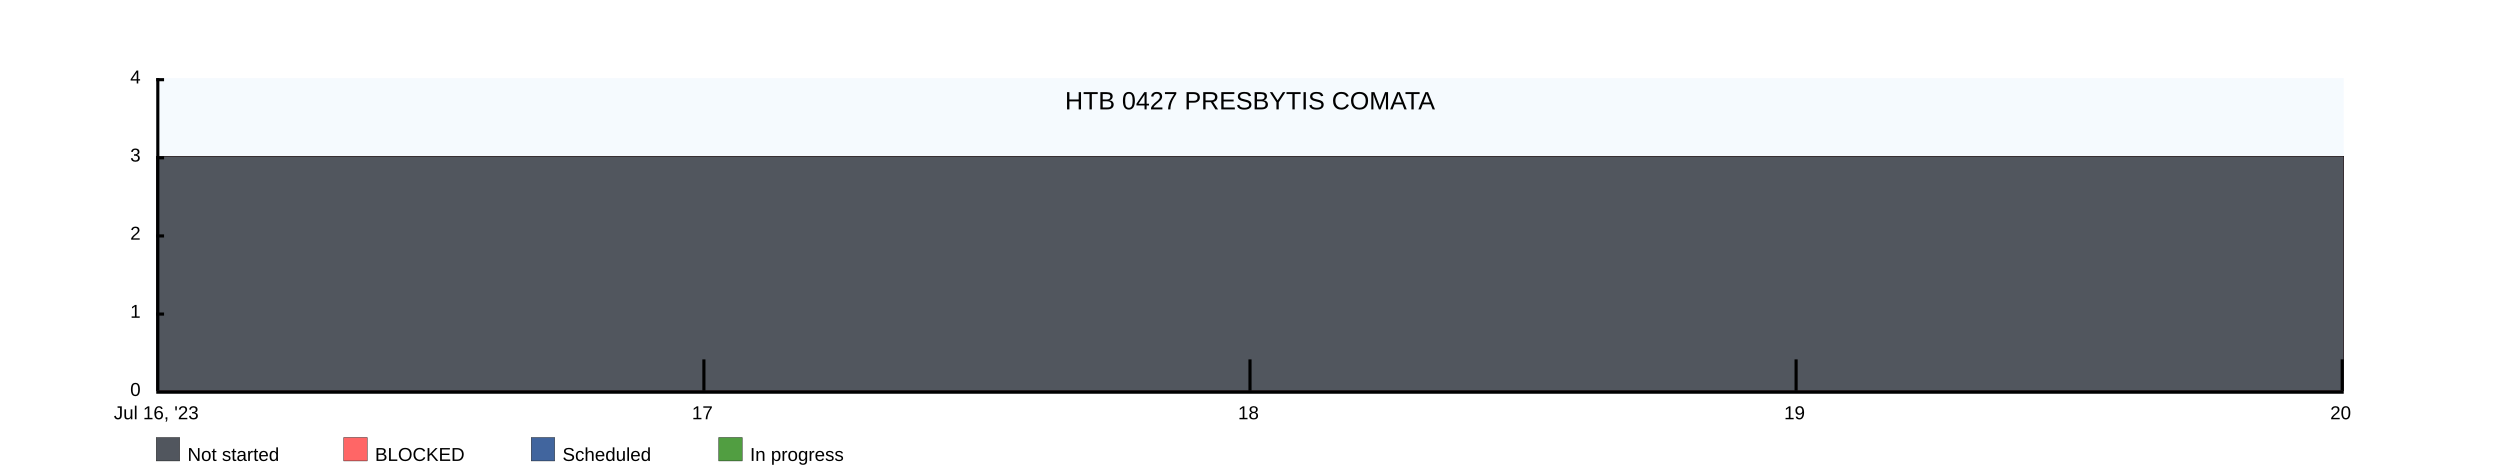
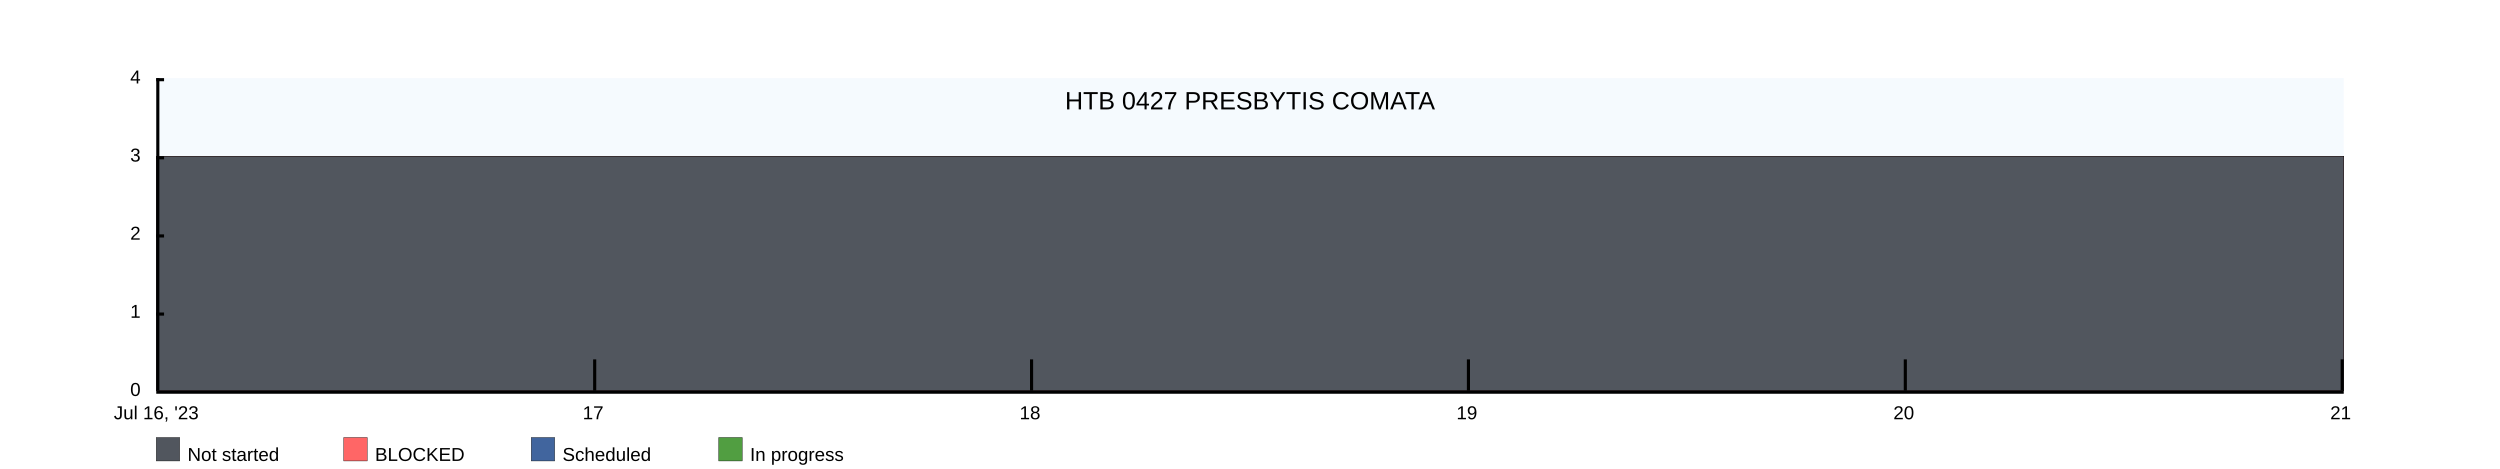
<svg xmlns="http://www.w3.org/2000/svg" width="1600" height="300">
  <rect x="100" y="50" width="1400" height="200" fill="rgba(221, 239, 250, .3)" />
  <clipPath id="theGraph">
    <rect x="100" y="50" width="1400" height="200" fill="black" />
  </clipPath>
  <rect x="100" y="280" width="15" height="15" fill="#51565E" stroke="black" stroke-width="0.25" />
  <text x="120" y="295" font-family="Arial" font-size="12" fill="black">Not started</text>
  <rect x="220" y="280" width="15" height="15" fill="#FF6666" stroke="black" stroke-width="0.25" />
  <text x="240" y="295" font-family="Arial" font-size="12" fill="black">BLOCKED</text>
  <rect x="340" y="280" width="15" height="15" fill="#41659E" stroke="black" stroke-width="0.25" />
  <text x="360" y="295" font-family="Arial" font-size="12" fill="black">Scheduled</text>
  <rect x="460" y="280" width="15" height="15" fill="#519E41" stroke="black" stroke-width="0.25" />
  <text x="480" y="295" font-family="Arial" font-size="12" fill="black">In progress</text>
-   <path d="M 100 100 M 100 100 C 100 100 450 100 450 100 C 450 100 800 100 800 100 C 800 100 1150 100 1150 100 C 1150 100 1500 100 1500 100 C 1500 100 1500 250 1500 250 C 1500 250 100 250 100 250 Z" fill="#519E41" stroke="black" stroke-width="0.25" />
-   <path d="M 100 100 M 100 100 C 100 100 450 100 450 100 C 450 100 800 100 800 100 C 800 100 1150 100 1150 100 C 1150 100 1500 100 1500 100 C 1500 100 1500 250 1500 250 C 1500 250 100 250 100 250 Z" fill="#41659E" stroke="black" stroke-width="0.25" />
-   <path d="M 100 100 M 100 100 C 100 100 450 100 450 100 C 450 100 800 100 800 100 C 800 100 1150 100 1150 100 C 1150 100 1500 100 1500 100 C 1500 100 1500 250 1500 250 C 1500 250 100 250 100 250 Z" fill="#FF6666" stroke="black" stroke-width="0.25" />
-   <path d="M 100 100 M 100 100 C 100 100 450 100 450 100 C 450 100 800 100 800 100 C 800 100 1150 100 1150 100 C 1150 100 1500 100 1500 100 C 1500 100 1500 250 1500 250 C 1500 250 100 250 100 250 Z" fill="#51565E" stroke="black" stroke-width="0.25" />
+   <path d="M 100 100 M 100 100 C 100 100 380 100 380 100 C 380 100 660 100 660 100 C 660 100 940 100 940 100 C 940 100 1220 100 1220 100 C 1220 100 1500 100 1500 100 C 1500 100 1500 250 1500 250 C 1500 250 100 250 100 250 Z" fill="#519E41" stroke="black" stroke-width="0.25" />
+   <path d="M 100 100 M 100 100 C 100 100 380 100 380 100 C 380 100 660 100 660 100 C 660 100 940 100 940 100 C 940 100 1220 100 1220 100 C 1220 100 1500 100 1500 100 C 1500 100 1500 250 1500 250 C 1500 250 100 250 100 250 Z" fill="#41659E" stroke="black" stroke-width="0.25" />
+   <path d="M 100 100 M 100 100 C 100 100 380 100 380 100 C 380 100 660 100 660 100 C 660 100 940 100 940 100 C 940 100 1220 100 1220 100 C 1220 100 1500 100 1500 100 C 1500 100 1500 250 1500 250 C 1500 250 100 250 100 250 Z" fill="#FF6666" stroke="black" stroke-width="0.25" />
+   <path d="M 100 100 M 100 100 C 100 100 380 100 380 100 C 380 100 660 100 660 100 C 660 100 940 100 940 100 C 940 100 1220 100 1220 100 C 1220 100 1500 100 1500 100 C 1500 100 1500 250 1500 250 C 1500 250 100 250 100 250 Z" fill="#51565E" stroke="black" stroke-width="0.25" />
  <text x="800" y="70" font-family="Arial" font-size="16" fill="black" text-anchor="middle" alignment-baseline="middle">HTB 0427 PRESBYTIS COMATA</text>
  <rect x="100" y="250" width="1400" height="2" fill="black" />
  <rect x="100" y="50" width="5" height="2" fill="black" />
  <rect x="100" y="100" width="5" height="2" fill="black" />
  <rect x="100" y="150" width="5" height="2" fill="black" />
  <rect x="100" y="200" width="5" height="2" fill="black" />
  <text x="90" y="50" font-family="Arial" font-size="12" fill="black" text-anchor="end" dominant-baseline="middle">4</text>
  <text x="90" y="100" font-family="Arial" font-size="12" fill="black" text-anchor="end" dominant-baseline="middle">3</text>
  <text x="90" y="150" font-family="Arial" font-size="12" fill="black" text-anchor="end" dominant-baseline="middle">2</text>
  <text x="90" y="200" font-family="Arial" font-size="12" fill="black" text-anchor="end" dominant-baseline="middle">1</text>
  <text x="90" y="250" font-family="Arial" font-size="12" fill="black" text-anchor="end" dominant-baseline="middle">0</text>
  <text x="100" y="260" font-family="Arial" fill="black" text-anchor="middle" dominant-baseline="hanging">Jul 16, '23</text>
-   <text x="449.5" y="260" font-family="Arial" fill="black" text-anchor="middle" dominant-baseline="hanging">17</text>
-   <text x="799" y="260" font-family="Arial" fill="black" text-anchor="middle" dominant-baseline="hanging">18</text>
-   <text x="1148.5" y="260" font-family="Arial" fill="black" text-anchor="middle" dominant-baseline="hanging">19</text>
-   <text x="1498" y="260" font-family="Arial" fill="black" text-anchor="middle" dominant-baseline="hanging">20</text>
+   <text x="379.6" y="260" font-family="Arial" fill="black" text-anchor="middle" dominant-baseline="hanging">17</text>
+   <text x="659.2" y="260" font-family="Arial" fill="black" text-anchor="middle" dominant-baseline="hanging">18</text>
+   <text x="938.8" y="260" font-family="Arial" fill="black" text-anchor="middle" dominant-baseline="hanging">19</text>
+   <text x="1218.4" y="260" font-family="Arial" fill="black" text-anchor="middle" dominant-baseline="hanging">20</text>
+   <text x="1498" y="260" font-family="Arial" fill="black" text-anchor="middle" dominant-baseline="hanging">21</text>
  <rect x="100" y="50" width="2" height="200" fill="black" />
-   <rect x="449.5" y="230" width="2" height="20" fill="black" />
-   <rect x="799" y="230" width="2" height="20" fill="black" />
-   <rect x="1148.5" y="230" width="2" height="20" fill="black" />
+   <rect x="379.6" y="230" width="2" height="20" fill="black" />
+   <rect x="659.2" y="230" width="2" height="20" fill="black" />
+   <rect x="938.8" y="230" width="2" height="20" fill="black" />
+   <rect x="1218.4" y="230" width="2" height="20" fill="black" />
  <rect x="1498" y="230" width="2" height="20" fill="black" />
</svg>
